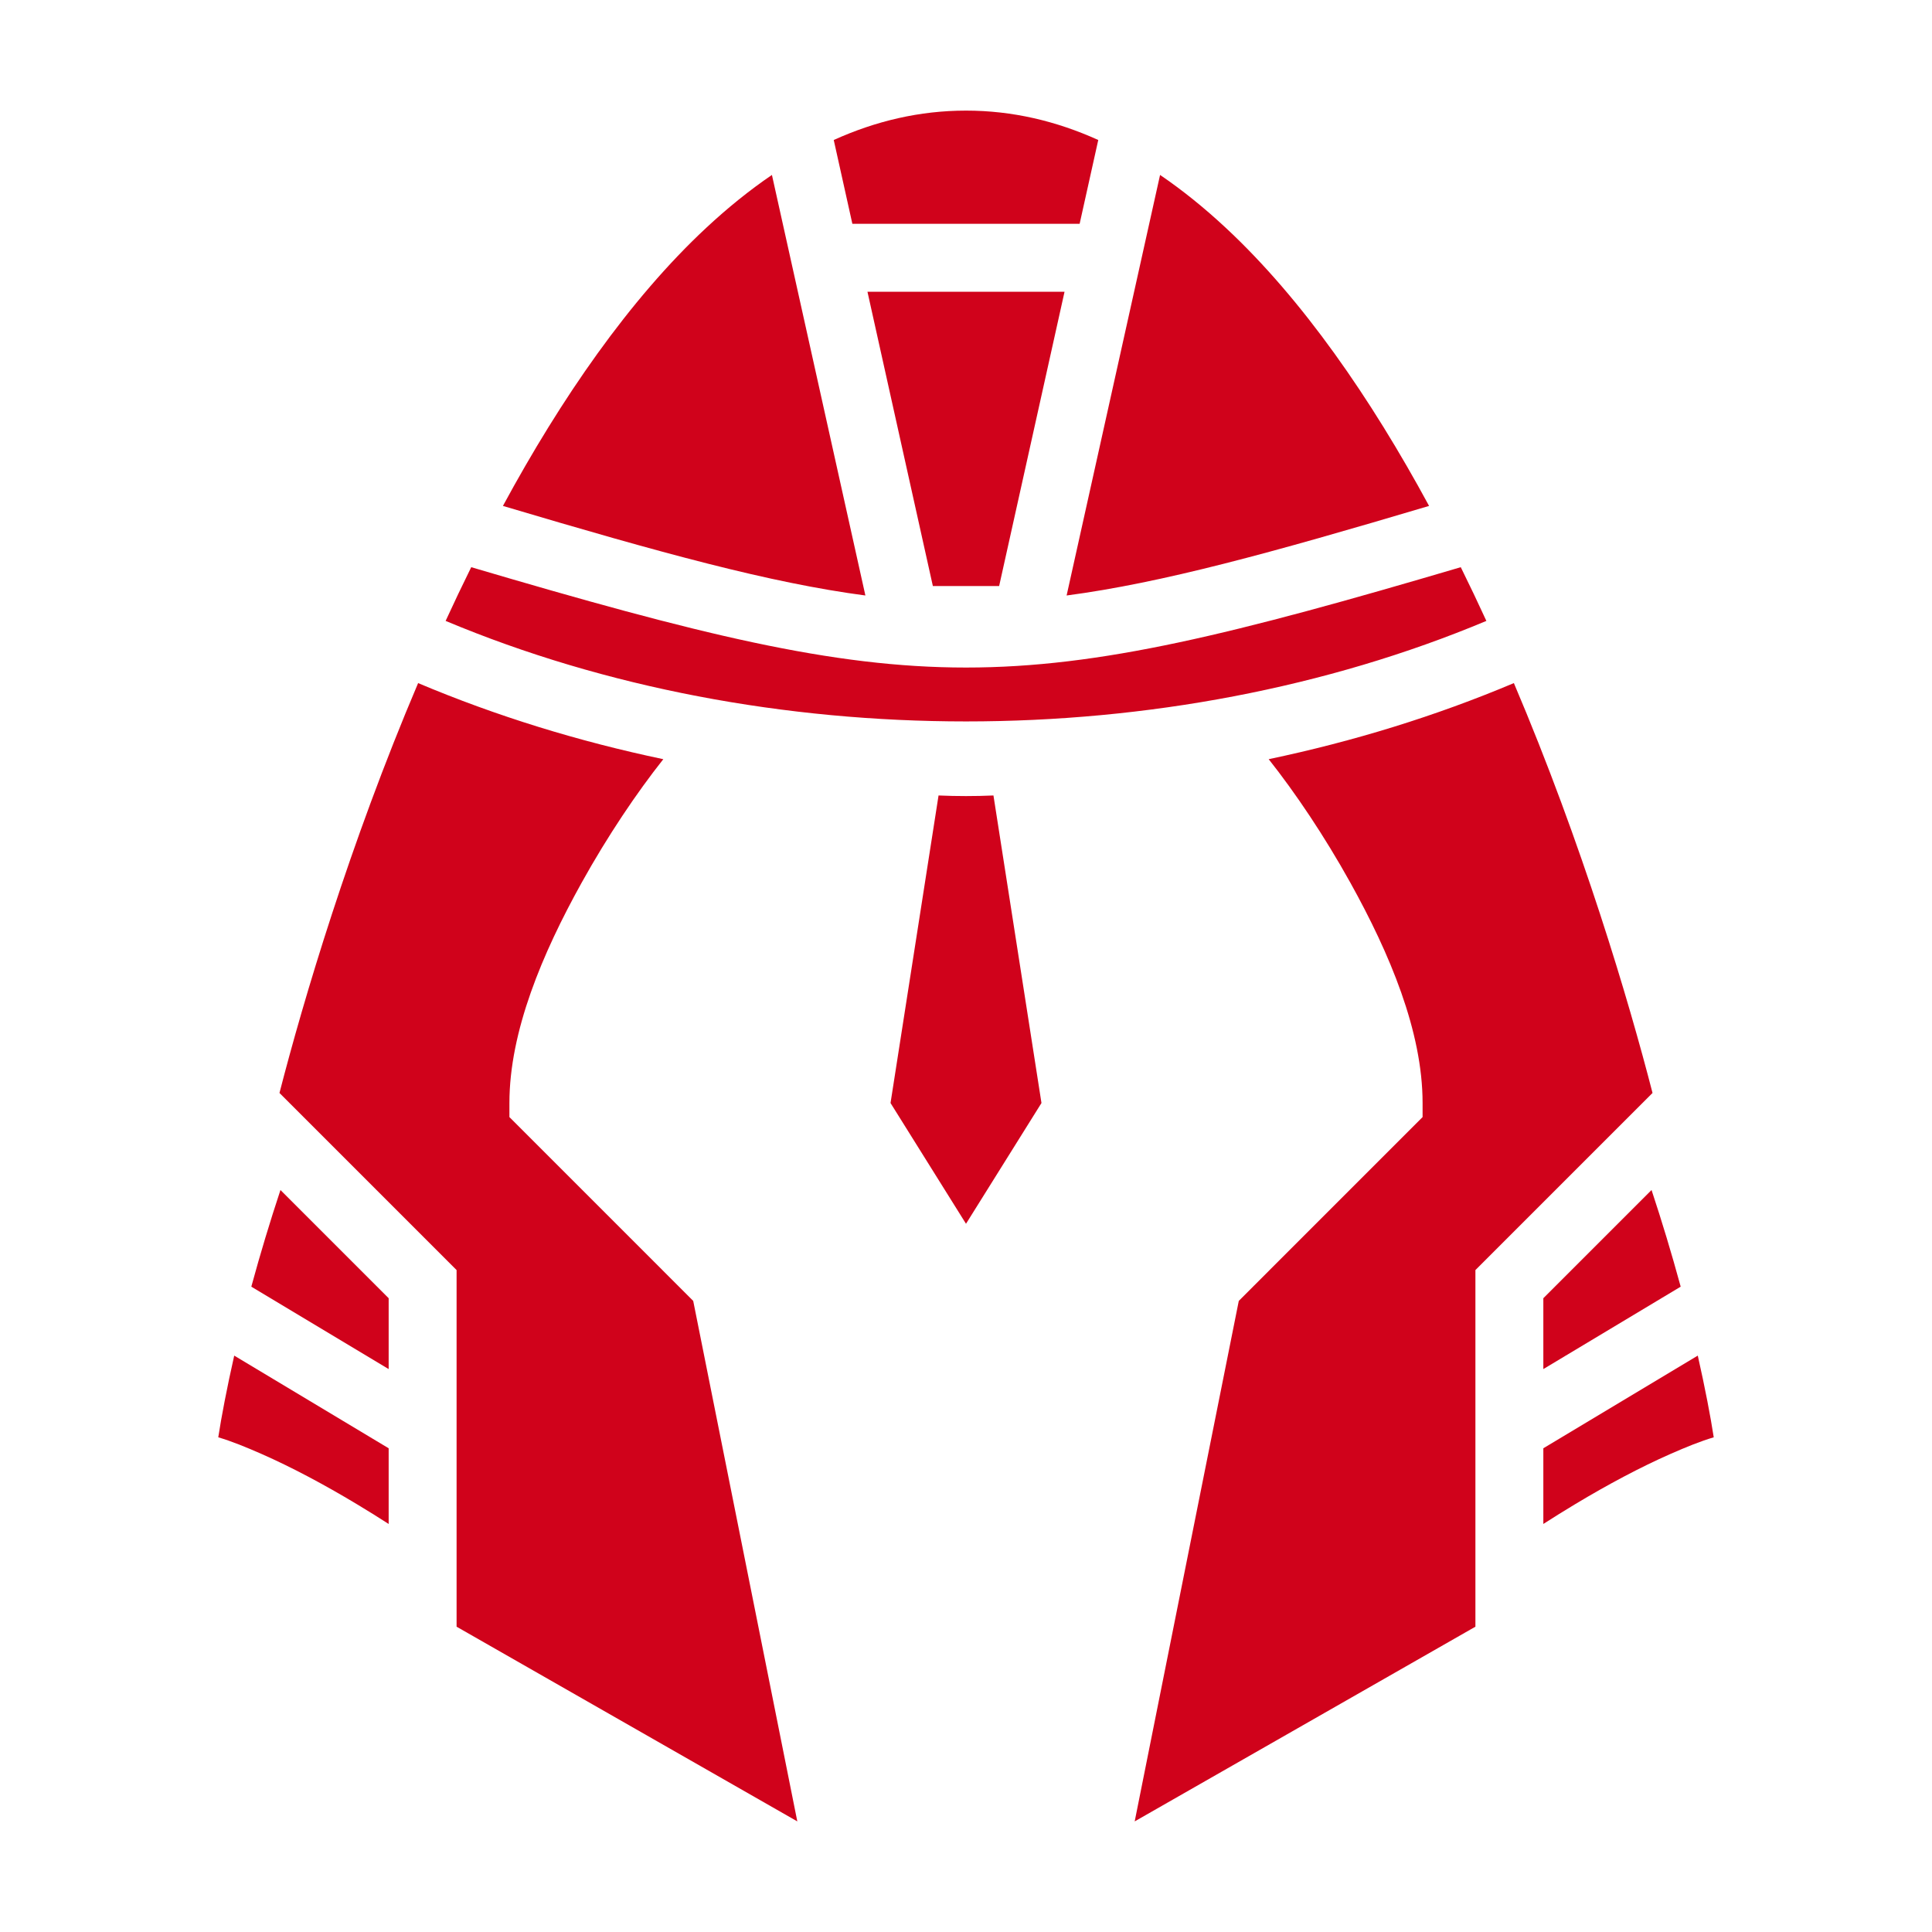
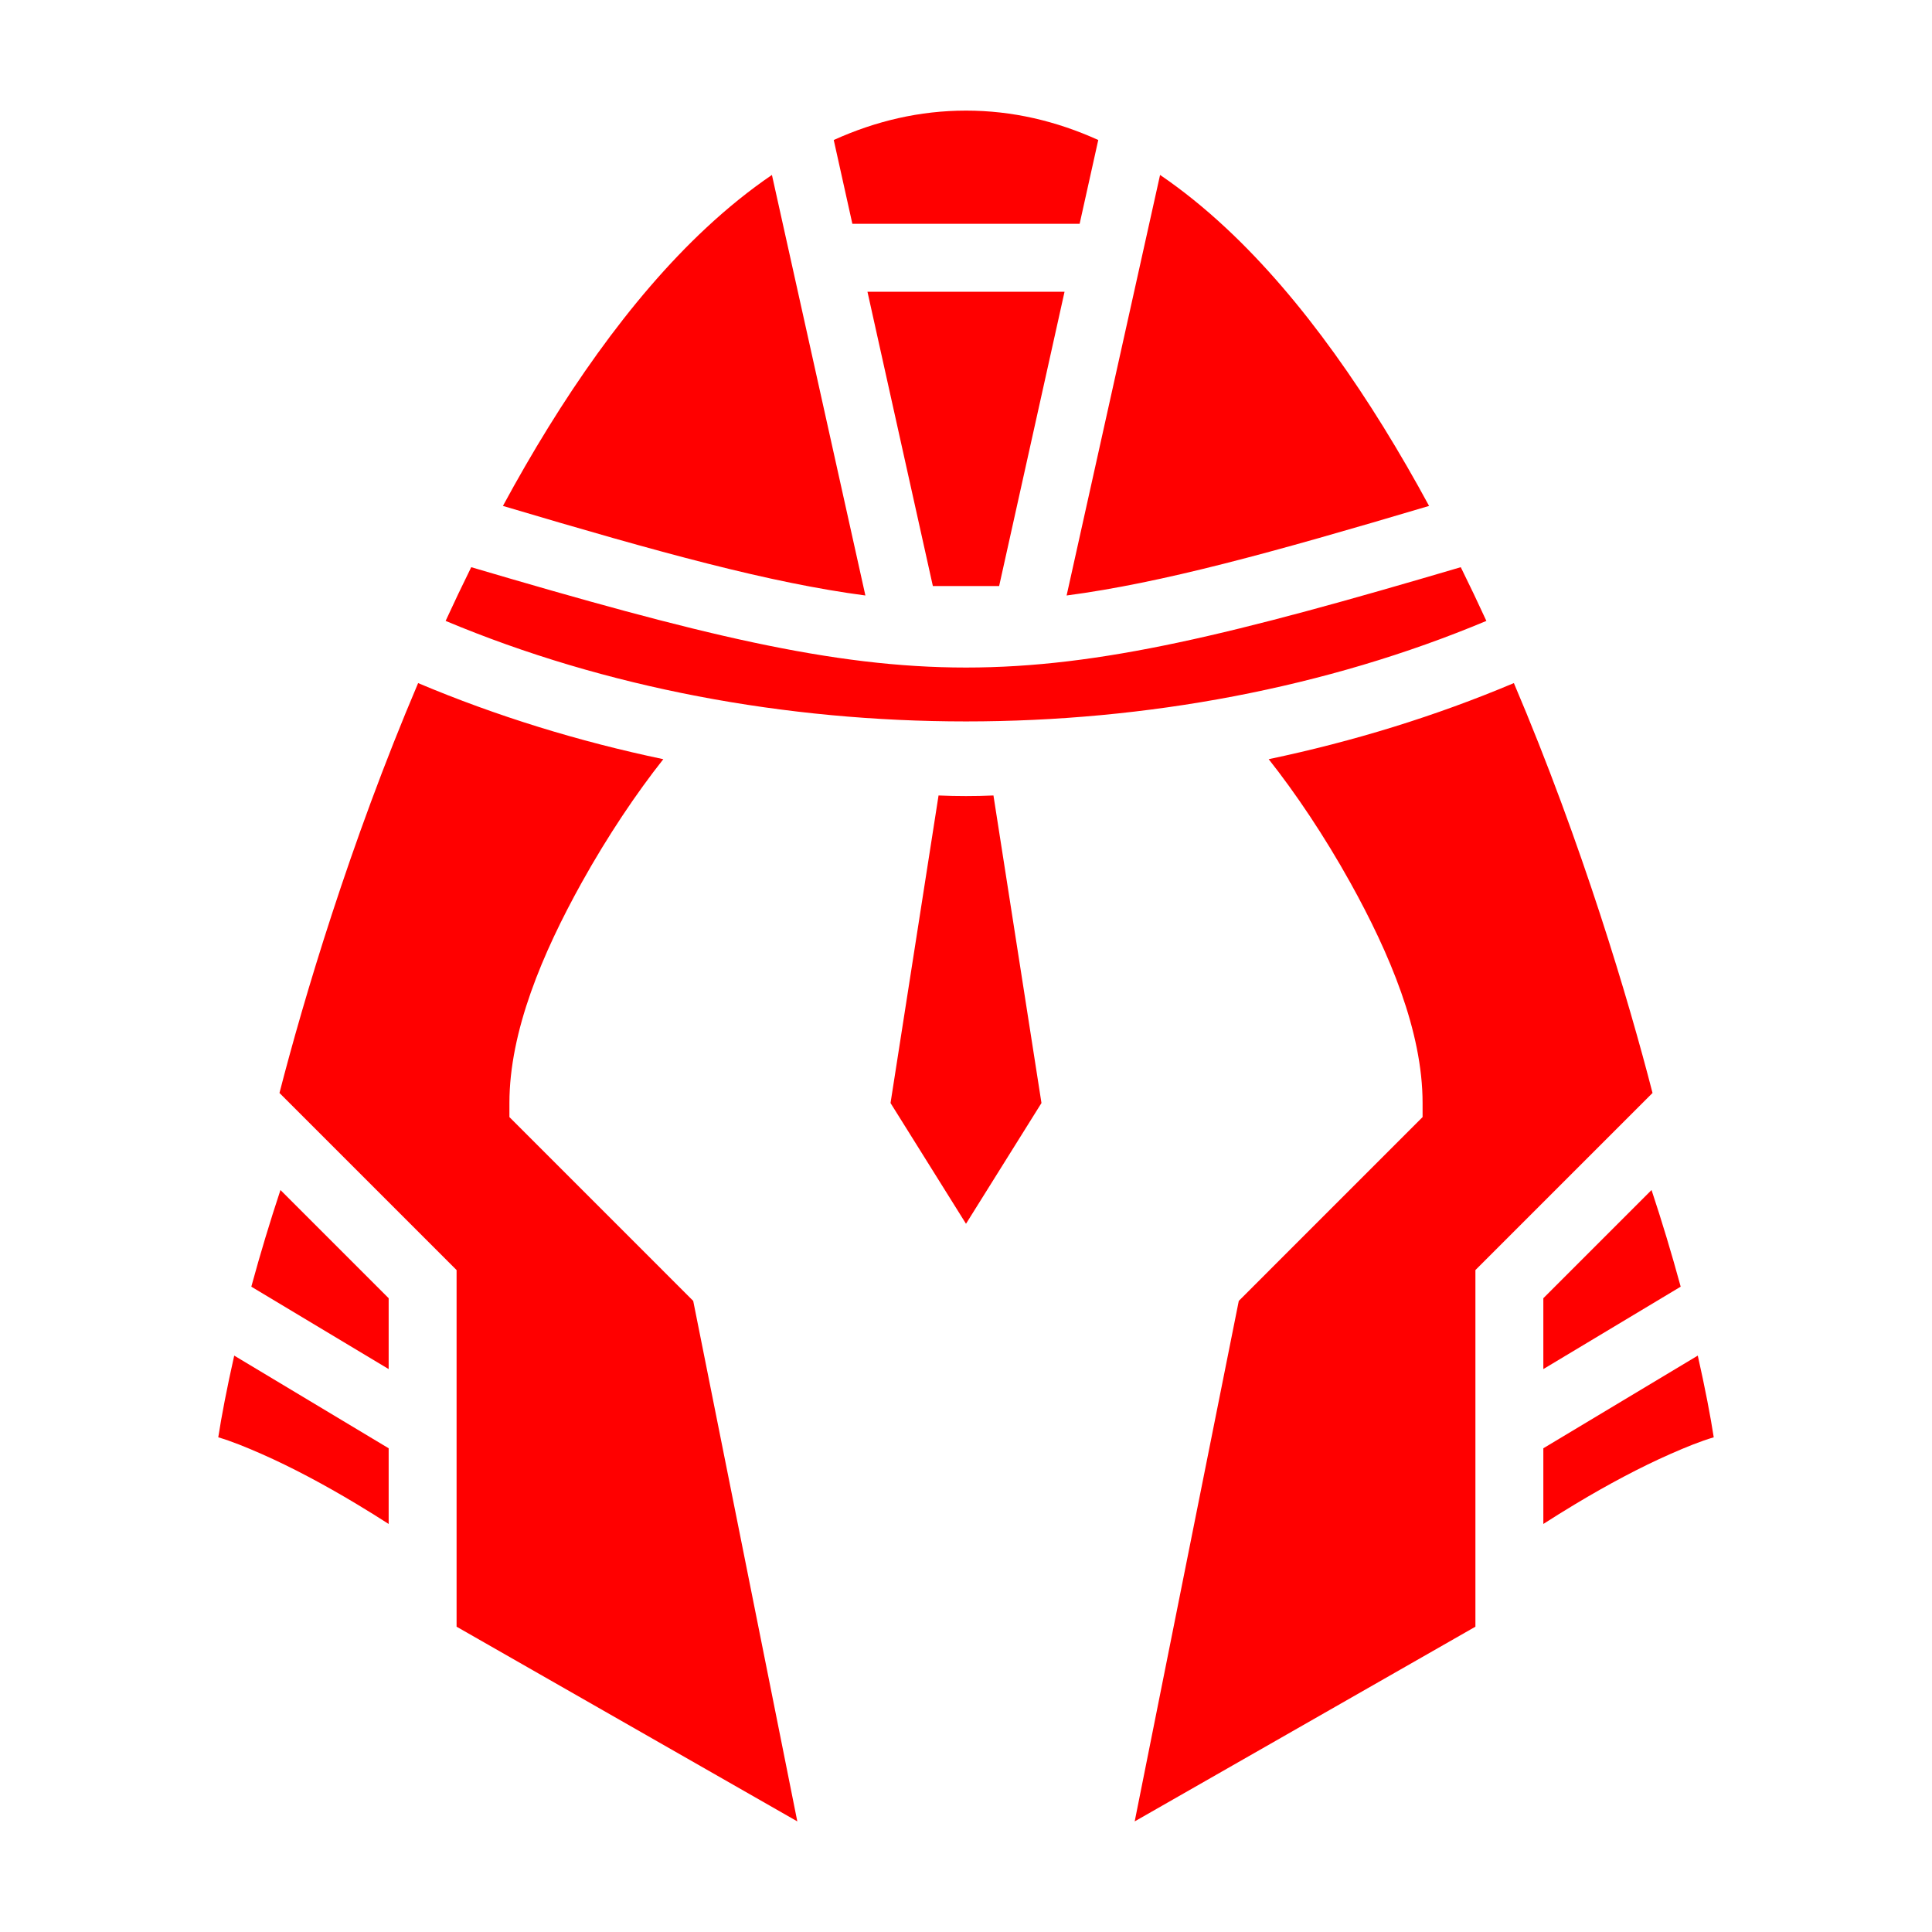
<svg xmlns="http://www.w3.org/2000/svg" style="height: 512px; width: 512px;" viewBox="0 0 512 512">
  <g class="" style="" transform="translate(0,0)">
-     <path d="M256 29.313c-12.241 0-23.9 2.742-35.05 7.787l4.935 22.212h60.23l4.936-22.212c-11.15-5.045-22.81-7.788-35.051-7.788zM204.57 46.36c-5.955 4.052-11.764 8.751-17.435 14.035-20.313 18.928-38.436 45.192-53.854 73.68 42.044 12.5 70.812 20.399 96.055 23.736zm102.86 0l-24.766 111.452c25.243-3.338 54.01-11.237 96.055-23.737-15.418-28.488-33.54-54.752-53.854-73.68-5.67-5.284-11.48-9.983-17.435-14.035zm-77.545 30.952l17.334 78h17.562l17.334-78zm-105.006 73a566.74 566.74 0 0 0-6.783 14.234c84.712 35.52 191.096 35.52 275.808 0a566.74 566.74 0 0 0-6.783-14.235c-120.135 35.46-142.107 35.46-262.242 0zm-14.072 30.714c-18.202 42.794-30.441 84.165-36.744 108.621L121 336.584v94.506l90.295 51.598-27.586-137.938L135 296.041v-3.728c0-19 8.748-39.679 19.133-58.372 6.936-12.484 14.615-23.86 21.652-32.748-22.437-4.706-44.27-11.427-64.978-20.166zm290.386 0c-20.708 8.74-42.54 15.46-64.978 20.166 7.037 8.888 14.716 20.264 21.652 32.748C368.252 252.634 377 273.312 377 292.312v3.729l-48.709 48.709-27.586 137.938L391 431.09v-94.506l46.938-46.936c-6.304-24.456-18.543-65.827-36.745-108.62zM248.725 210.81L236 292.313l20 32 20-32-12.725-81.504c-4.856.213-9.694.213-14.55 0zm-174.4 104.556a496.166 496.166 0 0 0-7.641 25.315c-.028.1-.053.2-.08.3L103 362.816v-18.775zm363.35 0L409 344.041v18.775l36.396-21.836c-.027-.1-.052-.2-.08-.3a496.167 496.167 0 0 0-7.64-25.315zM62.07 359.25c-1.938 8.59-3.394 16.22-4.228 21.65 3.629 1.078 7.362 2.608 11.49 4.422 7.878 3.463 16.615 8.115 25.201 13.278a327.65 327.65 0 0 1 8.467 5.265V383.81zm387.86 0L409 383.809v20.056a327.646 327.646 0 0 1 8.467-5.265c8.586-5.163 17.323-9.815 25.201-13.278 4.128-1.814 7.861-3.344 11.49-4.422-.834-5.43-2.29-13.06-4.228-21.65z" fill="#d0021b" fill-opacity="1" />
+     <path d="M256 29.313c-12.241 0-23.9 2.742-35.05 7.787l4.935 22.212h60.23l4.936-22.212c-11.15-5.045-22.81-7.788-35.051-7.788zM204.57 46.36c-5.955 4.052-11.764 8.751-17.435 14.035-20.313 18.928-38.436 45.192-53.854 73.68 42.044 12.5 70.812 20.399 96.055 23.736zm102.86 0l-24.766 111.452c25.243-3.338 54.01-11.237 96.055-23.737-15.418-28.488-33.54-54.752-53.854-73.68-5.67-5.284-11.48-9.983-17.435-14.035zm-77.545 30.952l17.334 78h17.562l17.334-78zm-105.006 73a566.74 566.74 0 0 0-6.783 14.234c84.712 35.52 191.096 35.52 275.808 0a566.74 566.74 0 0 0-6.783-14.235c-120.135 35.46-142.107 35.46-262.242 0zm-14.072 30.714c-18.202 42.794-30.441 84.165-36.744 108.621L121 336.584v94.506l90.295 51.598-27.586-137.938L135 296.041v-3.728c0-19 8.748-39.679 19.133-58.372 6.936-12.484 14.615-23.86 21.652-32.748-22.437-4.706-44.27-11.427-64.978-20.166zm290.386 0c-20.708 8.74-42.54 15.46-64.978 20.166 7.037 8.888 14.716 20.264 21.652 32.748C368.252 252.634 377 273.312 377 292.312v3.729l-48.709 48.709-27.586 137.938L391 431.09v-94.506l46.938-46.936c-6.304-24.456-18.543-65.827-36.745-108.62zM248.725 210.81L236 292.313l20 32 20-32-12.725-81.504c-4.856.213-9.694.213-14.55 0zm-174.4 104.556a496.166 496.166 0 0 0-7.641 25.315c-.028.1-.053.2-.08.3L103 362.816v-18.775zm363.35 0L409 344.041v18.775l36.396-21.836c-.027-.1-.052-.2-.08-.3a496.167 496.167 0 0 0-7.64-25.315zM62.07 359.25c-1.938 8.59-3.394 16.22-4.228 21.65 3.629 1.078 7.362 2.608 11.49 4.422 7.878 3.463 16.615 8.115 25.201 13.278a327.65 327.65 0 0 1 8.467 5.265V383.81zm387.86 0L409 383.809v20.056a327.646 327.646 0 0 1 8.467-5.265c8.586-5.163 17.323-9.815 25.201-13.278 4.128-1.814 7.861-3.344 11.49-4.422-.834-5.43-2.29-13.06-4.228-21.65z" fill="#ff0000" fill-opacity="1" />
  </g>
</svg>
